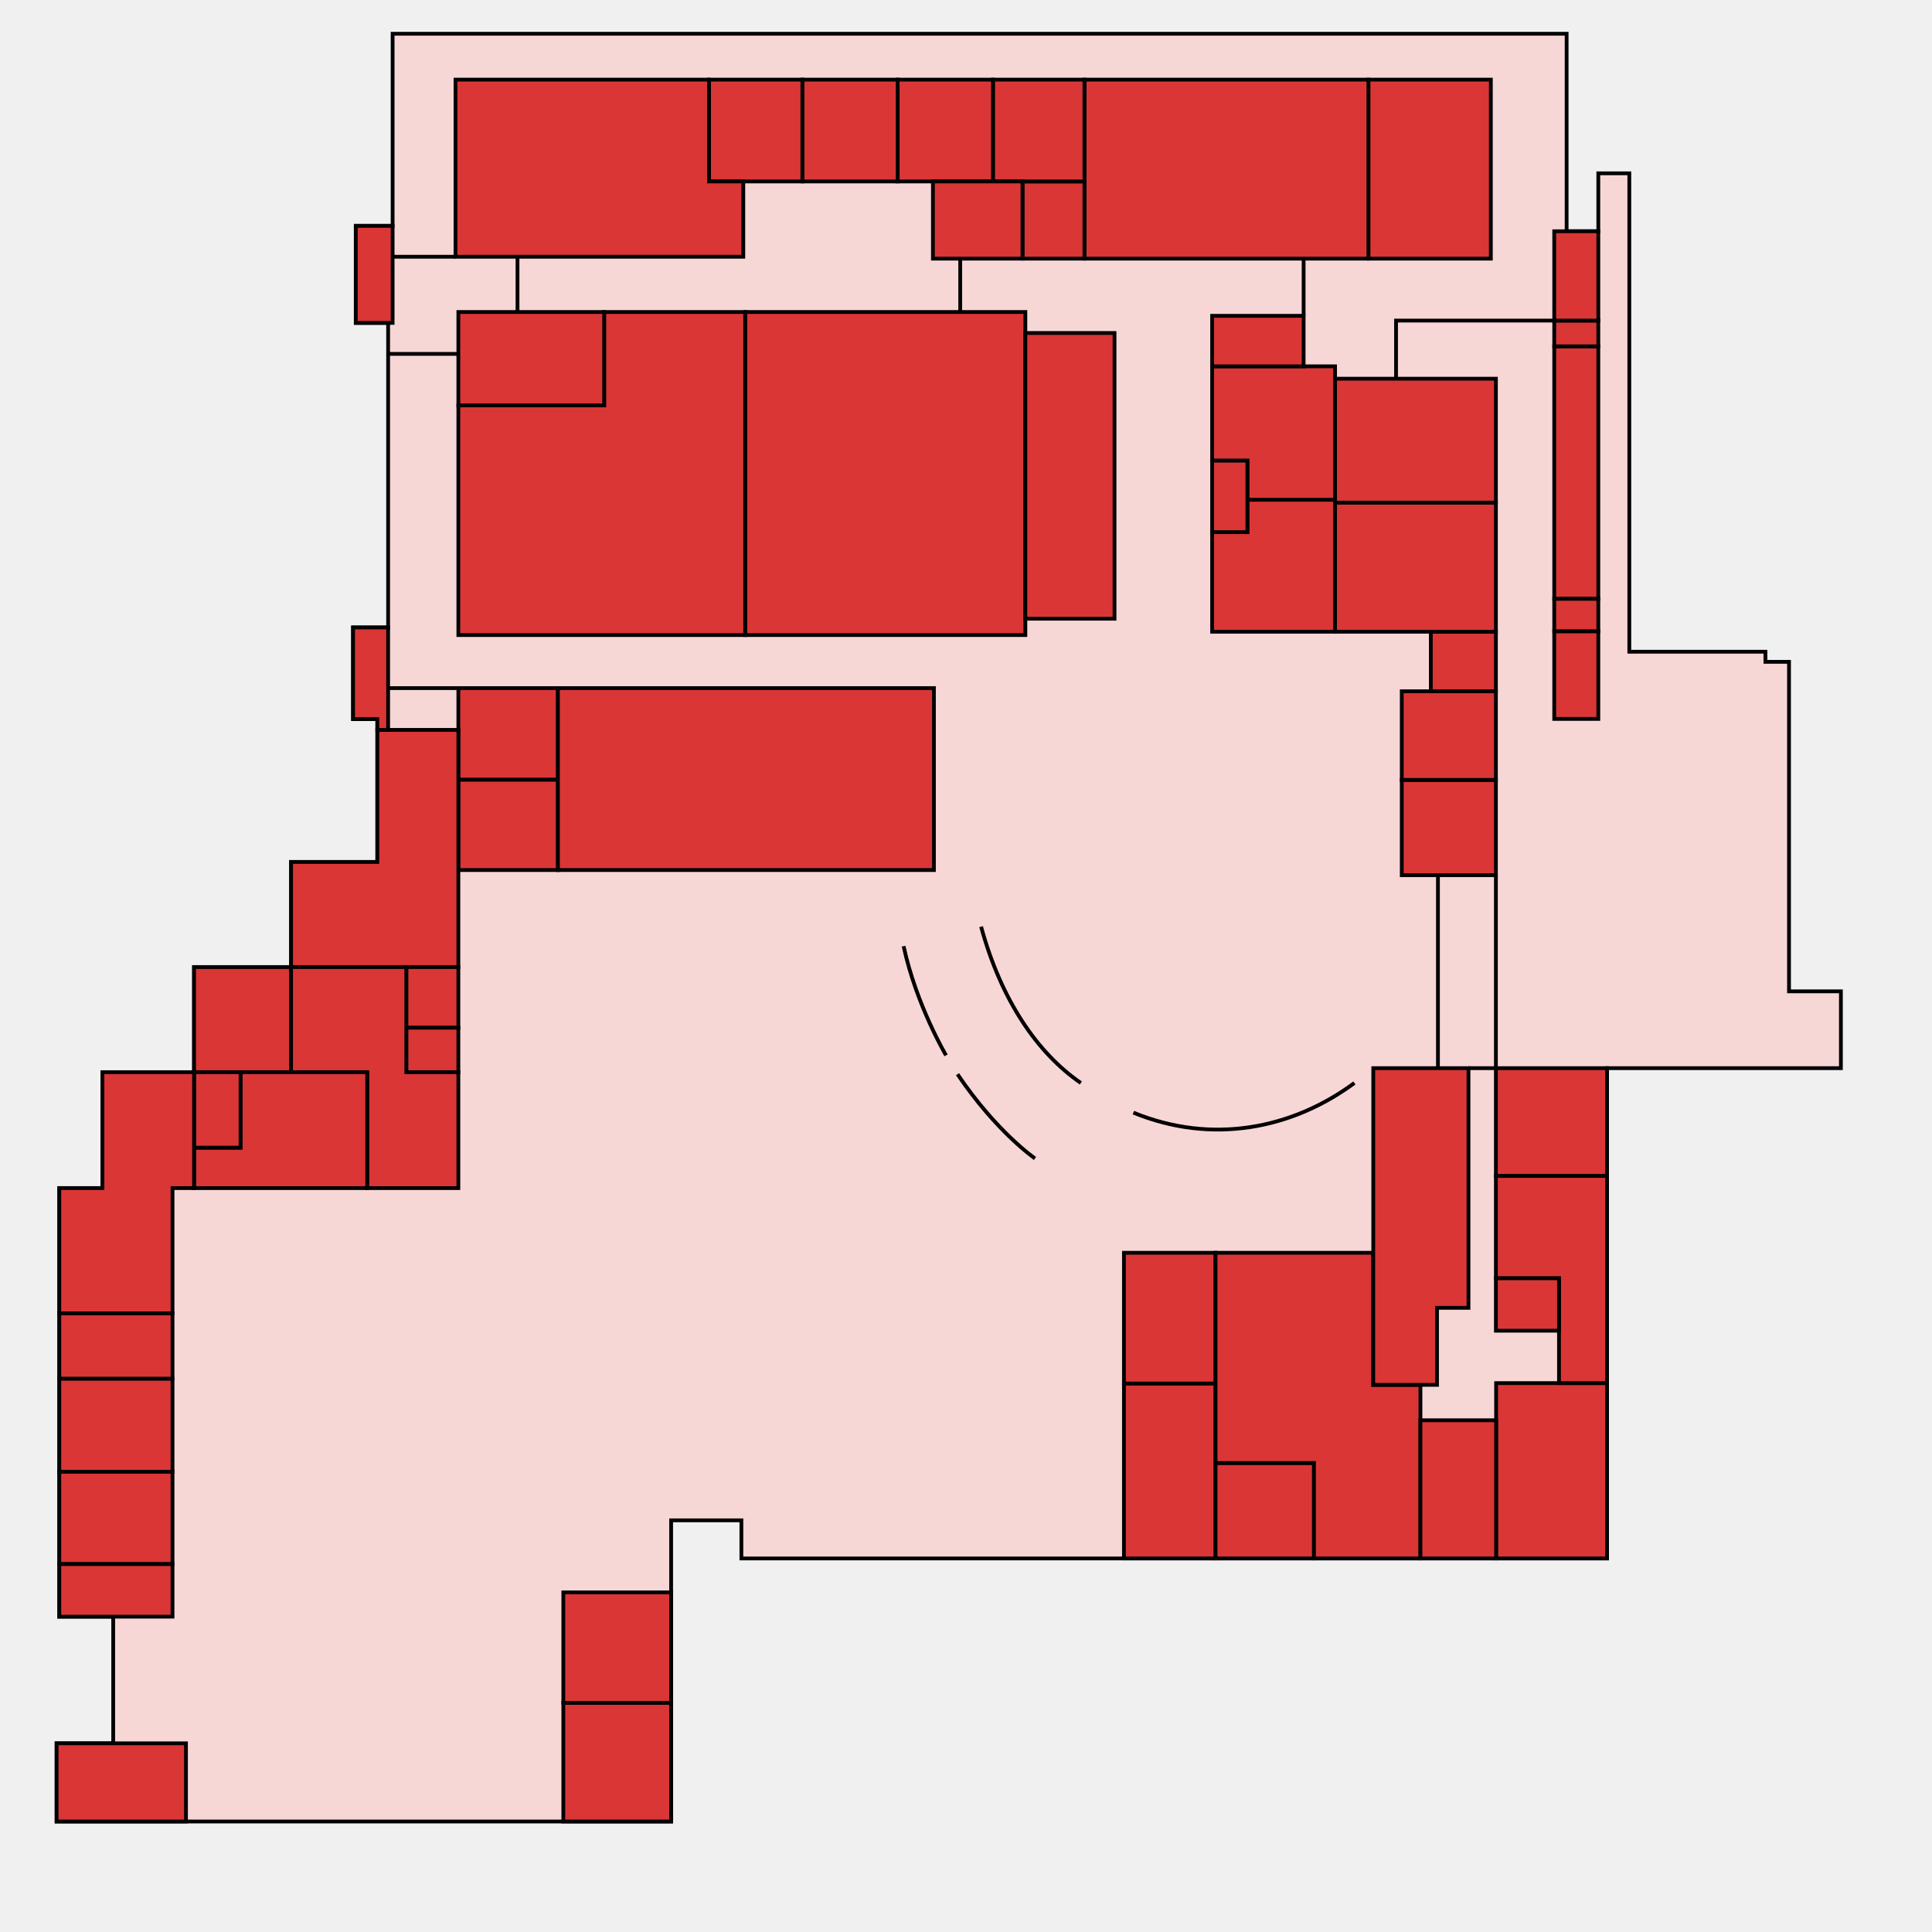
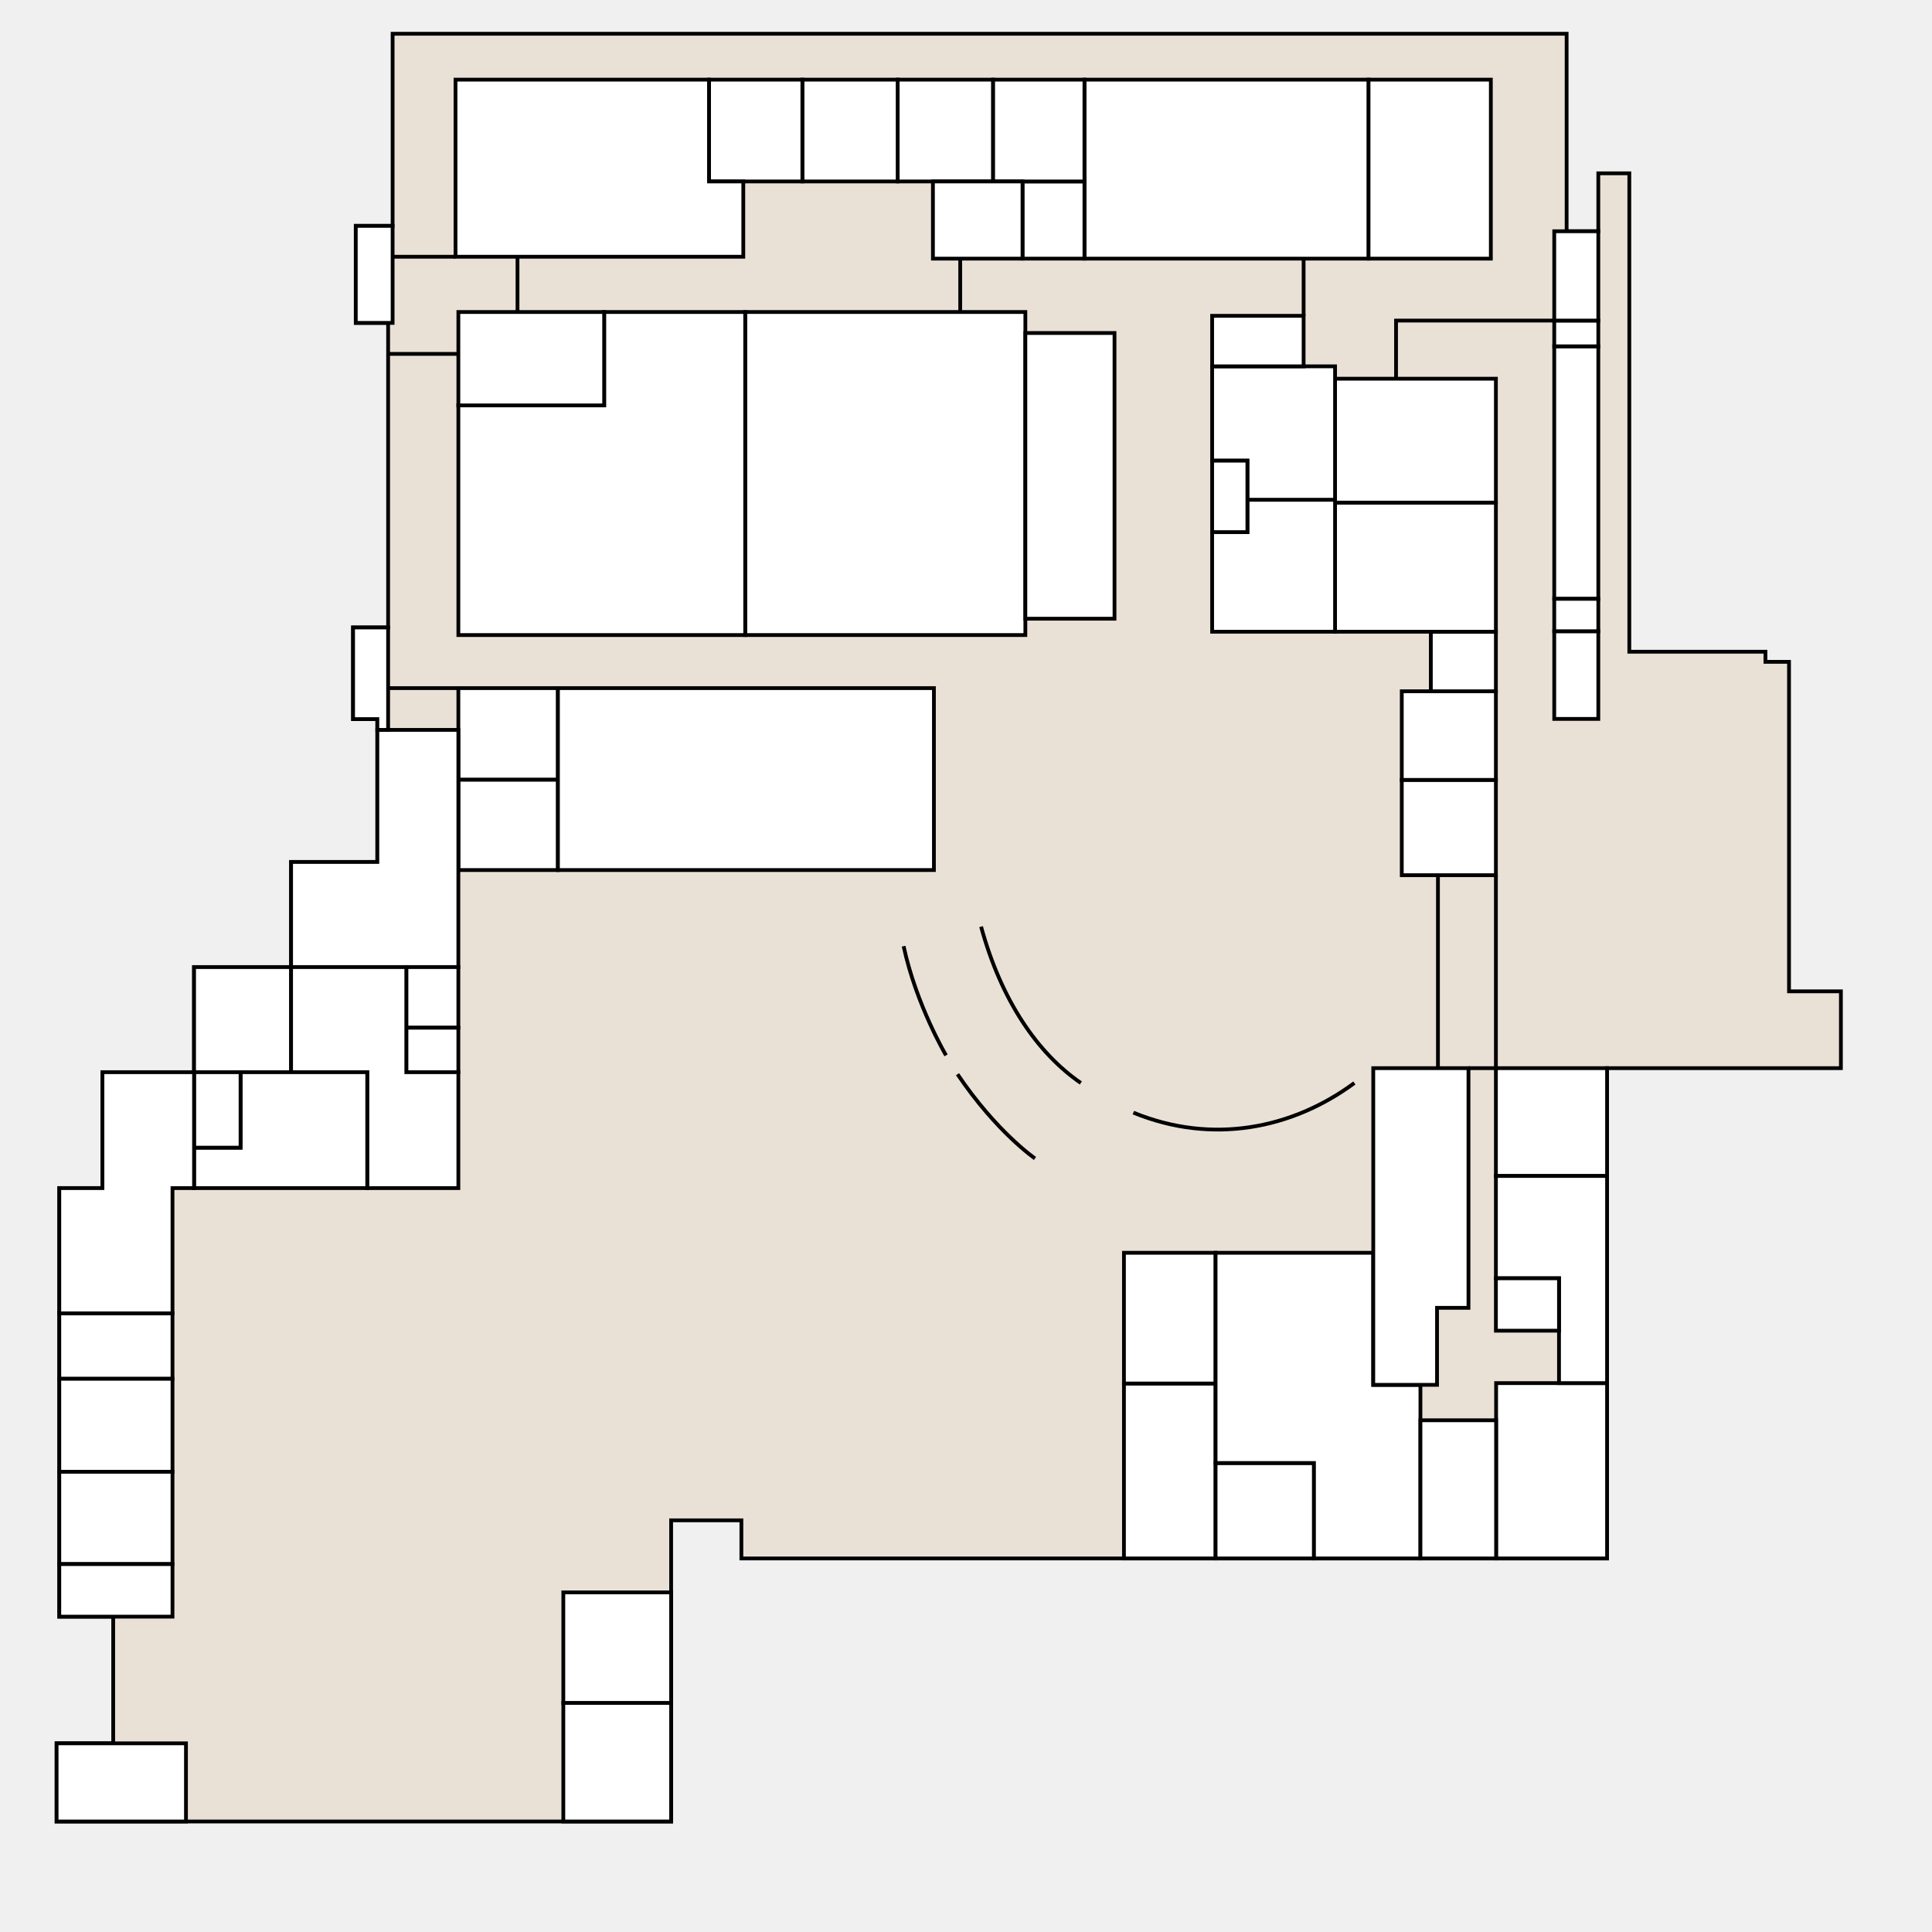
<svg xmlns="http://www.w3.org/2000/svg" width="1024" height="1024" viewBox="0 0 1024 1024" id="svg2" version="1.1">
  <defs id="defs4" />
  <g style="display:inline" id="g4499">
-     <path id="path4501" d="m 208.092,17.889 0,101.826 -19.52,0 0,51.428 17.143,0 0,161.43 -18.572,0 0,48.57 12.857,0 0,75.715 -45.715,0 0,55.715 -51.428,0 0,55.713 -48.572,0 0,61.43 -22.857,0 0,227.143 28.572,0 0,67.143 -30,0 0,41.428 325.715,0 0,-41.428 0,-67.143 0,-51.051 37.234,0 0,20.203 437.396,0 21.439,0 0,-259.867 83.93,0 12.5,0 27.5,0 0,-40.715 -27.5,0 0,-174.643 -12.5,0 0,-5.357 -72.143,0 0,-253.57 -16.43,0 0,30.715 -16.797,0 0,-104.684 -474.631,0 -147.623,0 z" style="fill:#f7d6d6;fill-opacity:1;stroke:#000000;stroke-width:2;stroke-miterlimit:4;stroke-dasharray:none;stroke-opacity:1" />
-     <rect y="924" x="30" height="41.428" width="68.571" id="rect4503" style="fill:#da3636;fill-opacity:1;stroke:#000000;stroke-width:2;stroke-miterlimit:4;stroke-dasharray:none;stroke-opacity:1" />
-     <rect y="902.571" x="298.571" height="62.856" width="57.143" id="rect4505" style="fill:#da3636;fill-opacity:1;stroke:#000000;stroke-width:2;stroke-miterlimit:4;stroke-dasharray:none;stroke-opacity:1" />
-     <rect y="844" x="298.571" height="58.571" width="57.143" id="rect4507" style="fill:#da3636;fill-opacity:1;stroke:#000000;stroke-width:2;stroke-miterlimit:4;stroke-dasharray:none;stroke-opacity:1" />
-     <rect y="733.286" x="595.714" height="92.724" width="48.571" id="rect4509" style="fill:#da3636;fill-opacity:1;stroke:#000000;stroke-width:2;stroke-miterlimit:4;stroke-dasharray:none;stroke-opacity:1" />
-     <rect y="664" x="595.714" height="69.286" width="48.571" id="rect4511" style="fill:#da3636;fill-opacity:1;stroke:#000000;stroke-width:2;stroke-miterlimit:4;stroke-dasharray:none;stroke-opacity:1" />
-     <rect y="775.429" x="644.286" height="50.581" width="52.143" id="rect4513" style="fill:#da3636;fill-opacity:1;stroke:#000000;stroke-width:2;stroke-miterlimit:4;stroke-dasharray:none;stroke-opacity:1" />
-     <path id="path4515" d="m 644.285,664 0,111.428 52.143,0 0,50.582 56.43,0 0,-92.01 -25,0 0,-70 -83.572,0 z" style="fill:#da3636;fill-opacity:1;stroke:#000000;stroke-width:2;stroke-miterlimit:4;stroke-dasharray:none;stroke-opacity:1" />
-     <path id="path4517" d="m 727.857,566.143 0,127.033 0,40.824 33.797,0 0,-40.824 16.668,0 0,-127.033 -16.668,0 z" style="fill:#da3636;fill-opacity:1;stroke:#000000;stroke-width:2;stroke-miterlimit:4;stroke-dasharray:none;stroke-opacity:1" />
-     <rect y="733.076" x="792.97" height="92.934" width="58.815" id="rect4519" style="fill:#da3636;fill-opacity:1;stroke:#000000;stroke-width:2;stroke-miterlimit:4;stroke-dasharray:none;stroke-opacity:1" />
-     <rect y="566.143" x="792.857" height="57.143" width="58.928" id="rect4521" style="fill:#da3636;fill-opacity:1;stroke:#000000;stroke-width:2;stroke-miterlimit:4;stroke-dasharray:none;stroke-opacity:1" />
-     <path id="path4523" d="m 792.857,623.285 0,54.232 33.447,0 0,55.559 25.48,0 0,-55.559 0,-54.232 -58.928,0 z" style="fill:#da3636;fill-opacity:1;stroke:#000000;stroke-width:2;stroke-miterlimit:4;stroke-dasharray:none;stroke-opacity:1" />
-     <rect y="677.518" x="792.857" height="27.779" width="33.447" id="rect4525" style="fill:#da3636;fill-opacity:1;stroke:#000000;stroke-width:2;stroke-miterlimit:4;stroke-dasharray:none;stroke-opacity:1" />
-     <rect y="752.774" x="752.857" height="73.236" width="40.112" id="rect4527" style="fill:#da3636;fill-opacity:1;stroke:#000000;stroke-width:2;stroke-miterlimit:4;stroke-dasharray:none;stroke-opacity:1" />
-     <rect y="413.363" x="742.967" height="50.508" width="49.89" id="rect4529" style="fill:#da3636;fill-opacity:1;stroke:#000000;stroke-width:2;stroke-miterlimit:4;stroke-dasharray:none;stroke-opacity:1" />
-     <rect y="366.391" x="742.967" height="46.972" width="49.89" id="rect4531" style="fill:#da3636;fill-opacity:1;stroke:#000000;stroke-width:2;stroke-miterlimit:4;stroke-dasharray:none;stroke-opacity:1" />
-     <rect y="334.823" x="758.372" height="31.567" width="34.485" id="rect4533" style="fill:#da3636;fill-opacity:1;stroke:#000000;stroke-width:2;stroke-miterlimit:4;stroke-dasharray:none;stroke-opacity:1" />
-     <rect y="266.386" x="707.612" height="68.438" width="85.245" id="rect4535" style="fill:#da3636;fill-opacity:1;stroke:#000000;stroke-width:2;stroke-miterlimit:4;stroke-dasharray:none;stroke-opacity:1" />
-     <rect y="200.726" x="707.612" height="65.66" width="85.245" id="rect4537" style="fill:#da3636;fill-opacity:1;stroke:#000000;stroke-width:2;stroke-miterlimit:4;stroke-dasharray:none;stroke-opacity:1" />
-     <rect y="334.571" x="823.779" height="46.467" width="23.363" id="rect4539" style="fill:#da3636;fill-opacity:1;stroke:#000000;stroke-width:2;stroke-miterlimit:4;stroke-dasharray:none;stroke-opacity:1" />
-     <rect y="183.553" x="823.779" height="133.845" width="23.363" id="rect4541" style="fill:#da3636;fill-opacity:1;stroke:#000000;stroke-width:2;stroke-miterlimit:4;stroke-dasharray:none;stroke-opacity:1" />
-     <rect y="169.916" x="823.779" height="13.637" width="23.363" id="rect4543" style="fill:#da3636;fill-opacity:1;stroke:#000000;stroke-width:2;stroke-miterlimit:4;stroke-dasharray:none;stroke-opacity:1" />
-     <rect y="122.572" x="823.779" height="47.344" width="23.363" id="rect4545" style="fill:#da3636;fill-opacity:1;stroke:#000000;stroke-width:2;stroke-miterlimit:4;stroke-dasharray:none;stroke-opacity:1" />
-     <rect y="317.398" x="823.779" height="17.173" width="23.363" id="rect4547" style="fill:#da3636;fill-opacity:1;stroke:#000000;stroke-width:2;stroke-miterlimit:4;stroke-dasharray:none;stroke-opacity:1" />
-     <rect y="42.215" x="725.29" height="94.871" width="64.888" id="rect4549" style="fill:#da3636;fill-opacity:1;stroke:#000000;stroke-width:2;stroke-miterlimit:4;stroke-dasharray:none;stroke-opacity:1" />
-     <rect y="42.215" x="574.777" height="94.871" width="150.513" id="rect4551" style="fill:#da3636;fill-opacity:1;stroke:#000000;stroke-width:2;stroke-miterlimit:4;stroke-dasharray:none;stroke-opacity:1" />
-     <path id="path4553" d="m 661.145,264.871 0,17.172 -18.688,0 0,52.781 65.154,0 0,-69.953 -46.467,0 z" style="fill:#da3636;fill-opacity:1;stroke:#000000;stroke-width:2;stroke-miterlimit:4;stroke-dasharray:none;stroke-opacity:1" />
-     <path id="path4555" d="m 642.457,194.16 0,50.002 18.688,0 0,20.709 46.467,0 0,-70.711 -65.154,0 z" style="fill:#da3636;fill-opacity:1;stroke:#000000;stroke-width:2;stroke-miterlimit:4;stroke-dasharray:none;stroke-opacity:1" />
-     <rect y="244.162" x="642.457" height="37.881" width="18.688" id="rect4557" style="fill:#da3636;fill-opacity:1;stroke:#000000;stroke-width:2;stroke-miterlimit:4;stroke-dasharray:none;stroke-opacity:1" />
-     <rect y="167.391" x="642.457" height="26.77" width="48.487" id="rect4559" style="fill:#da3636;fill-opacity:1;stroke:#000000;stroke-width:2;stroke-miterlimit:4;stroke-dasharray:none;stroke-opacity:1" />
-     <rect y="165.37" x="394.97" height="171.221" width="148.492" id="rect4561" style="fill:#da3636;fill-opacity:1;stroke:#000000;stroke-width:2;stroke-miterlimit:4;stroke-dasharray:none;stroke-opacity:1" />
-     <path id="path4563" d="m 320.219,165.371 0,49.496 -77.277,0 0,121.725 152.027,0 0,-171.221 -74.75,0 z" style="fill:#da3636;fill-opacity:1;stroke:#000000;stroke-width:2;stroke-miterlimit:4;stroke-dasharray:none;stroke-opacity:1" />
-     <rect y="165.371" x="242.941" height="49.496" width="77.277" id="rect4565" style="fill:#da3636;fill-opacity:1;stroke:#000000;stroke-width:2;stroke-miterlimit:4;stroke-dasharray:none;stroke-opacity:1" />
-     <rect y="96.175" x="541.947" height="40.911" width="32.83" id="rect4567" style="fill:#da3636;fill-opacity:1;stroke:#000000;stroke-width:2;stroke-miterlimit:4;stroke-dasharray:none;stroke-opacity:1" />
-     <rect y="42.215" x="526.289" height="53.96" width="48.487" id="rect4569" style="fill:#da3636;fill-opacity:1;stroke:#000000;stroke-width:2;stroke-miterlimit:4;stroke-dasharray:none;stroke-opacity:1" />
-     <rect y="42.215" x="475.782" height="53.96" width="50.508" id="rect4571" style="fill:#da3636;fill-opacity:1;stroke:#000000;stroke-width:2;stroke-miterlimit:4;stroke-dasharray:none;stroke-opacity:1" />
-     <rect y="42.215" x="425.274" height="53.96" width="50.508" id="rect4573" style="fill:#da3636;fill-opacity:1;stroke:#000000;stroke-width:2;stroke-miterlimit:4;stroke-dasharray:none;stroke-opacity:1" />
-     <rect y="42.215" x="375.777" height="53.96" width="49.497" id="rect4575" style="fill:#da3636;fill-opacity:1;stroke:#000000;stroke-width:2;stroke-miterlimit:4;stroke-dasharray:none;stroke-opacity:1" />
-     <path id="path4577" d="m 241.426,42.215 0,93.861 134.352,0 18.182,0 0,-39.9 -18.182,0 0,-53.961 -134.352,0 z" style="fill:#da3636;fill-opacity:1;stroke:#000000;stroke-width:2;stroke-miterlimit:4;stroke-dasharray:none;stroke-opacity:1" />
-     <rect y="96.175" x="494.47" height="40.911" width="47.477" id="rect4579" style="fill:#da3636;fill-opacity:1;stroke:#000000;stroke-width:2;stroke-miterlimit:4;stroke-dasharray:none;stroke-opacity:1" />
-     <rect y="119.715" x="188.572" height="51.428" width="19.52" id="rect4581" style="fill:#da3636;fill-opacity:1;stroke:#000000;stroke-width:2;stroke-miterlimit:4;stroke-dasharray:none;stroke-opacity:1" />
-     <rect y="176.5" x="543.462" height="151.429" width="47.252" id="rect4583" style="fill:#da3636;fill-opacity:1;stroke:#000000;stroke-width:2;stroke-miterlimit:4;stroke-dasharray:none;stroke-opacity:1" />
-     <rect y="364.714" x="242.941" height="48.571" width="52.773" id="rect4585" style="fill:#da3636;fill-opacity:1;stroke:#000000;stroke-width:2;stroke-miterlimit:4;stroke-dasharray:none;stroke-opacity:1" />
-     <rect y="413.286" x="242.941" height="47.857" width="52.773" id="rect4587" style="fill:#da3636;fill-opacity:1;stroke:#000000;stroke-width:2;stroke-miterlimit:4;stroke-dasharray:none;stroke-opacity:1" />
-     <rect y="364.714" x="295.714" height="96.429" width="199.286" id="rect4589" style="fill:#da3636;fill-opacity:1;stroke:#000000;stroke-width:2;stroke-miterlimit:4;stroke-dasharray:none;stroke-opacity:1" />
-     <path id="path4591" d="m 200,386.857 0,70 -45.715,0 0,55.715 45.715,0 42.941,0 0,-125.715 -42.941,0 z" style="fill:#da3636;fill-opacity:1;stroke:#000000;stroke-width:2;stroke-miterlimit:4;stroke-dasharray:none;stroke-opacity:1" />
-     <rect y="512.572" x="215.357" height="32.142" width="27.584" id="rect4593" style="fill:#da3636;fill-opacity:1;stroke:#000000;stroke-width:2;stroke-miterlimit:4;stroke-dasharray:none;stroke-opacity:1" />
-     <rect y="544.714" x="215.357" height="23.571" width="27.584" id="rect4595" style="fill:#da3636;fill-opacity:1;stroke:#000000;stroke-width:2;stroke-miterlimit:4;stroke-dasharray:none;stroke-opacity:1" />
-     <rect y="512.572" x="102.857" height="55.713" width="51.428" id="rect4597" style="fill:#da3636;fill-opacity:1;stroke:#000000;stroke-width:2;stroke-miterlimit:4;stroke-dasharray:none;stroke-opacity:1" />
-     <path id="path4599" d="m 154.285,512.572 0,55.713 40.357,0 0,61.43 48.299,0 0,-61.43 -27.584,0 0,-55.713 z" style="fill:#da3636;fill-opacity:1;stroke:#000000;stroke-width:2;stroke-miterlimit:4;stroke-dasharray:none;stroke-opacity:1" />
-     <path id="path4601" d="m 127.5,568.285 0,40 -24.643,0 0,21.43 91.785,0 0,-61.43 z" style="fill:#da3636;fill-opacity:1;stroke:#000000;stroke-width:2;stroke-miterlimit:4;stroke-dasharray:none;stroke-opacity:1" />
-     <rect y="568.285" x="102.857" height="40" width="24.643" id="rect4603" style="fill:#da3636;fill-opacity:1;stroke:#000000;stroke-width:2;stroke-miterlimit:4;stroke-dasharray:none;stroke-opacity:1" />
-     <path id="path4605" d="m 54.285,568.285 0,61.43 -22.857,0 0,66.428 60,0 0,-66.428 11.43,0 0,-61.43 -48.572,0 z" style="fill:#da3636;fill-opacity:1;stroke:#000000;stroke-width:2;stroke-miterlimit:4;stroke-dasharray:none;stroke-opacity:1" />
-     <rect y="696.143" x="31.428" height="34.643" width="60" id="rect4607" style="fill:#da3636;fill-opacity:1;stroke:#000000;stroke-width:2;stroke-miterlimit:4;stroke-dasharray:none;stroke-opacity:1" />
-     <rect y="730.786" x="31.428" height="49.286" width="60" id="rect4609" style="fill:#da3636;fill-opacity:1;stroke:#000000;stroke-width:2;stroke-miterlimit:4;stroke-dasharray:none;stroke-opacity:1" />
-     <rect y="780.071" x="31.428" height="48.929" width="60" id="rect4611" style="fill:#da3636;fill-opacity:1;stroke:#000000;stroke-width:2;stroke-miterlimit:4;stroke-dasharray:none;stroke-opacity:1" />
-     <rect y="829" x="31.428" height="27.857" width="60" id="rect4613" style="fill:#da3636;fill-opacity:1;stroke:#000000;stroke-width:2;stroke-miterlimit:4;stroke-dasharray:none;stroke-opacity:1" />
-     <path id="path4615" d="m 690.944,167.391 0,-30.305" style="fill:#da3636;fill-opacity:1;stroke:#000000;stroke-width:2;stroke-miterlimit:4;stroke-dasharray:none;stroke-opacity:1" />
-     <path id="path4617" d="m 508.929,165.37 0,-28.284" style="fill:#da3636;fill-opacity:1;stroke:#000000;stroke-width:2;stroke-miterlimit:4;stroke-dasharray:none;stroke-opacity:1" />
-     <path id="path4619" d="m 274.286,165.371 0,-29.295" style="fill:#da3636;fill-opacity:1;stroke:#000000;stroke-width:2;stroke-miterlimit:4;stroke-dasharray:none;stroke-opacity:1" />
-     <path id="path4621" d="m 241.426,136.076 -33.334,0" style="fill:#da3636;fill-opacity:1;stroke:#000000;stroke-width:2;stroke-miterlimit:4;stroke-dasharray:none;stroke-opacity:1" />
-     <path id="path4623" d="m 242.941,187.571 -37.227,0" style="fill:#da3636;fill-opacity:1;stroke:#000000;stroke-width:2;stroke-miterlimit:4;stroke-dasharray:none;stroke-opacity:1" />
-     <path id="path4625" d="m 187.143,332.572 0,48.57 12.857,0 0,5.715 5.715,0 0,-5.715 0,-48.57 -18.572,0 z" style="fill:#da3636;fill-opacity:1;stroke:#000000;stroke-width:2;stroke-miterlimit:4;stroke-dasharray:none;stroke-opacity:1" />
-     <path id="path4627" d="m 242.941,364.714 -37.227,0" style="fill:#da3636;fill-opacity:1;stroke:#000000;stroke-width:2;stroke-miterlimit:4;stroke-dasharray:none;stroke-opacity:1" />
+     <path id="path4501" d="m 208.092,17.889 0,101.826 -19.52,0 0,51.428 17.143,0 0,161.43 -18.572,0 0,48.57 12.857,0 0,75.715 -45.715,0 0,55.715 -51.428,0 0,55.713 -48.572,0 0,61.43 -22.857,0 0,227.143 28.572,0 0,67.143 -30,0 0,41.428 325.715,0 0,-41.428 0,-67.143 0,-51.051 37.234,0 0,20.203 437.396,0 21.439,0 0,-259.867 83.93,0 12.5,0 27.5,0 0,-40.715 -27.5,0 0,-174.643 -12.5,0 0,-5.357 -72.143,0 0,-253.57 -16.43,0 0,30.715 -16.797,0 0,-104.684 -474.631,0 -147.623,0 z" style="fill:#EAE1D6;fill-opacity:1;stroke:#000000;stroke-width:2;stroke-miterlimit:4;stroke-dasharray:none;stroke-opacity:1" />
+     <rect y="924" x="30" height="41.428" width="68.571" id="rect4503" style="fill:#ffffff;fill-opacity:1;stroke:#000000;stroke-width:2;stroke-miterlimit:4;stroke-dasharray:none;stroke-opacity:1" />
+     <rect y="902.571" x="298.571" height="62.856" width="57.143" id="rect4505" style="fill:#ffffff;fill-opacity:1;stroke:#000000;stroke-width:2;stroke-miterlimit:4;stroke-dasharray:none;stroke-opacity:1" />
+     <rect y="844" x="298.571" height="58.571" width="57.143" id="rect4507" style="fill:#ffffff;fill-opacity:1;stroke:#000000;stroke-width:2;stroke-miterlimit:4;stroke-dasharray:none;stroke-opacity:1" />
+     <rect y="733.286" x="595.714" height="92.724" width="48.571" id="rect4509" style="fill:#ffffff;fill-opacity:1;stroke:#000000;stroke-width:2;stroke-miterlimit:4;stroke-dasharray:none;stroke-opacity:1" />
+     <rect y="664" x="595.714" height="69.286" width="48.571" id="rect4511" style="fill:#ffffff;fill-opacity:1;stroke:#000000;stroke-width:2;stroke-miterlimit:4;stroke-dasharray:none;stroke-opacity:1" />
+     <rect y="775.429" x="644.286" height="50.581" width="52.143" id="rect4513" style="fill:#ffffff;fill-opacity:1;stroke:#000000;stroke-width:2;stroke-miterlimit:4;stroke-dasharray:none;stroke-opacity:1" />
+     <path id="path4515" d="m 644.285,664 0,111.428 52.143,0 0,50.582 56.43,0 0,-92.01 -25,0 0,-70 -83.572,0 z" style="fill:#ffffff;fill-opacity:1;stroke:#000000;stroke-width:2;stroke-miterlimit:4;stroke-dasharray:none;stroke-opacity:1" />
+     <path id="path4517" d="m 727.857,566.143 0,127.033 0,40.824 33.797,0 0,-40.824 16.668,0 0,-127.033 -16.668,0 z" style="fill:#ffffff;fill-opacity:1;stroke:#000000;stroke-width:2;stroke-miterlimit:4;stroke-dasharray:none;stroke-opacity:1" />
+     <rect y="733.076" x="792.97" height="92.934" width="58.815" id="rect4519" style="fill:#ffffff;fill-opacity:1;stroke:#000000;stroke-width:2;stroke-miterlimit:4;stroke-dasharray:none;stroke-opacity:1" />
+     <rect y="566.143" x="792.857" height="57.143" width="58.928" id="rect4521" style="fill:#ffffff;fill-opacity:1;stroke:#000000;stroke-width:2;stroke-miterlimit:4;stroke-dasharray:none;stroke-opacity:1" />
+     <path id="path4523" d="m 792.857,623.285 0,54.232 33.447,0 0,55.559 25.48,0 0,-55.559 0,-54.232 -58.928,0 z" style="fill:#ffffff;fill-opacity:1;stroke:#000000;stroke-width:2;stroke-miterlimit:4;stroke-dasharray:none;stroke-opacity:1" />
+     <rect y="677.518" x="792.857" height="27.779" width="33.447" id="rect4525" style="fill:#ffffff;fill-opacity:1;stroke:#000000;stroke-width:2;stroke-miterlimit:4;stroke-dasharray:none;stroke-opacity:1" />
+     <rect y="752.774" x="752.857" height="73.236" width="40.112" id="rect4527" style="fill:#ffffff;fill-opacity:1;stroke:#000000;stroke-width:2;stroke-miterlimit:4;stroke-dasharray:none;stroke-opacity:1" />
+     <rect y="413.363" x="742.967" height="50.508" width="49.89" id="rect4529" style="fill:#ffffff;fill-opacity:1;stroke:#000000;stroke-width:2;stroke-miterlimit:4;stroke-dasharray:none;stroke-opacity:1" />
+     <rect y="366.391" x="742.967" height="46.972" width="49.89" id="rect4531" style="fill:#ffffff;fill-opacity:1;stroke:#000000;stroke-width:2;stroke-miterlimit:4;stroke-dasharray:none;stroke-opacity:1" />
+     <rect y="334.823" x="758.372" height="31.567" width="34.485" id="rect4533" style="fill:#ffffff;fill-opacity:1;stroke:#000000;stroke-width:2;stroke-miterlimit:4;stroke-dasharray:none;stroke-opacity:1" />
+     <rect y="266.386" x="707.612" height="68.438" width="85.245" id="rect4535" style="fill:#ffffff;fill-opacity:1;stroke:#000000;stroke-width:2;stroke-miterlimit:4;stroke-dasharray:none;stroke-opacity:1" />
+     <rect y="200.726" x="707.612" height="65.66" width="85.245" id="rect4537" style="fill:#ffffff;fill-opacity:1;stroke:#000000;stroke-width:2;stroke-miterlimit:4;stroke-dasharray:none;stroke-opacity:1" />
+     <rect y="334.571" x="823.779" height="46.467" width="23.363" id="rect4539" style="fill:#ffffff;fill-opacity:1;stroke:#000000;stroke-width:2;stroke-miterlimit:4;stroke-dasharray:none;stroke-opacity:1" />
+     <rect y="183.553" x="823.779" height="133.845" width="23.363" id="rect4541" style="fill:#ffffff;fill-opacity:1;stroke:#000000;stroke-width:2;stroke-miterlimit:4;stroke-dasharray:none;stroke-opacity:1" />
+     <rect y="169.916" x="823.779" height="13.637" width="23.363" id="rect4543" style="fill:#ffffff;fill-opacity:1;stroke:#000000;stroke-width:2;stroke-miterlimit:4;stroke-dasharray:none;stroke-opacity:1" />
+     <rect y="122.572" x="823.779" height="47.344" width="23.363" id="rect4545" style="fill:#ffffff;fill-opacity:1;stroke:#000000;stroke-width:2;stroke-miterlimit:4;stroke-dasharray:none;stroke-opacity:1" />
+     <rect y="317.398" x="823.779" height="17.173" width="23.363" id="rect4547" style="fill:#ffffff;fill-opacity:1;stroke:#000000;stroke-width:2;stroke-miterlimit:4;stroke-dasharray:none;stroke-opacity:1" />
+     <rect y="42.215" x="725.29" height="94.871" width="64.888" id="rect4549" style="fill:#ffffff;fill-opacity:1;stroke:#000000;stroke-width:2;stroke-miterlimit:4;stroke-dasharray:none;stroke-opacity:1" />
+     <rect y="42.215" x="574.777" height="94.871" width="150.513" id="rect4551" style="fill:#ffffff;fill-opacity:1;stroke:#000000;stroke-width:2;stroke-miterlimit:4;stroke-dasharray:none;stroke-opacity:1" />
+     <path id="path4553" d="m 661.145,264.871 0,17.172 -18.688,0 0,52.781 65.154,0 0,-69.953 -46.467,0 z" style="fill:#ffffff;fill-opacity:1;stroke:#000000;stroke-width:2;stroke-miterlimit:4;stroke-dasharray:none;stroke-opacity:1" />
+     <path id="path4555" d="m 642.457,194.16 0,50.002 18.688,0 0,20.709 46.467,0 0,-70.711 -65.154,0 z" style="fill:#ffffff;fill-opacity:1;stroke:#000000;stroke-width:2;stroke-miterlimit:4;stroke-dasharray:none;stroke-opacity:1" />
+     <rect y="244.162" x="642.457" height="37.881" width="18.688" id="rect4557" style="fill:#ffffff;fill-opacity:1;stroke:#000000;stroke-width:2;stroke-miterlimit:4;stroke-dasharray:none;stroke-opacity:1" />
+     <rect y="167.391" x="642.457" height="26.77" width="48.487" id="rect4559" style="fill:#ffffff;fill-opacity:1;stroke:#000000;stroke-width:2;stroke-miterlimit:4;stroke-dasharray:none;stroke-opacity:1" />
+     <rect y="165.37" x="394.97" height="171.221" width="148.492" id="rect4561" style="fill:#ffffff;fill-opacity:1;stroke:#000000;stroke-width:2;stroke-miterlimit:4;stroke-dasharray:none;stroke-opacity:1" />
+     <path id="path4563" d="m 320.219,165.371 0,49.496 -77.277,0 0,121.725 152.027,0 0,-171.221 -74.75,0 z" style="fill:#ffffff;fill-opacity:1;stroke:#000000;stroke-width:2;stroke-miterlimit:4;stroke-dasharray:none;stroke-opacity:1" />
+     <rect y="165.371" x="242.941" height="49.496" width="77.277" id="rect4565" style="fill:#ffffff;fill-opacity:1;stroke:#000000;stroke-width:2;stroke-miterlimit:4;stroke-dasharray:none;stroke-opacity:1" />
+     <rect y="96.175" x="541.947" height="40.911" width="32.83" id="rect4567" style="fill:#ffffff;fill-opacity:1;stroke:#000000;stroke-width:2;stroke-miterlimit:4;stroke-dasharray:none;stroke-opacity:1" />
+     <rect y="42.215" x="526.289" height="53.96" width="48.487" id="rect4569" style="fill:#ffffff;fill-opacity:1;stroke:#000000;stroke-width:2;stroke-miterlimit:4;stroke-dasharray:none;stroke-opacity:1" />
+     <rect y="42.215" x="475.782" height="53.96" width="50.508" id="rect4571" style="fill:#ffffff;fill-opacity:1;stroke:#000000;stroke-width:2;stroke-miterlimit:4;stroke-dasharray:none;stroke-opacity:1" />
+     <rect y="42.215" x="425.274" height="53.96" width="50.508" id="rect4573" style="fill:#ffffff;fill-opacity:1;stroke:#000000;stroke-width:2;stroke-miterlimit:4;stroke-dasharray:none;stroke-opacity:1" />
+     <rect y="42.215" x="375.777" height="53.96" width="49.497" id="rect4575" style="fill:#ffffff;fill-opacity:1;stroke:#000000;stroke-width:2;stroke-miterlimit:4;stroke-dasharray:none;stroke-opacity:1" />
+     <path id="path4577" d="m 241.426,42.215 0,93.861 134.352,0 18.182,0 0,-39.9 -18.182,0 0,-53.961 -134.352,0 z" style="fill:#ffffff;fill-opacity:1;stroke:#000000;stroke-width:2;stroke-miterlimit:4;stroke-dasharray:none;stroke-opacity:1" />
+     <rect y="96.175" x="494.47" height="40.911" width="47.477" id="rect4579" style="fill:#ffffff;fill-opacity:1;stroke:#000000;stroke-width:2;stroke-miterlimit:4;stroke-dasharray:none;stroke-opacity:1" />
+     <rect y="119.715" x="188.572" height="51.428" width="19.52" id="rect4581" style="fill:#ffffff;fill-opacity:1;stroke:#000000;stroke-width:2;stroke-miterlimit:4;stroke-dasharray:none;stroke-opacity:1" />
+     <rect y="176.5" x="543.462" height="151.429" width="47.252" id="rect4583" style="fill:#ffffff;fill-opacity:1;stroke:#000000;stroke-width:2;stroke-miterlimit:4;stroke-dasharray:none;stroke-opacity:1" />
+     <rect y="364.714" x="242.941" height="48.571" width="52.773" id="rect4585" style="fill:#ffffff;fill-opacity:1;stroke:#000000;stroke-width:2;stroke-miterlimit:4;stroke-dasharray:none;stroke-opacity:1" />
+     <rect y="413.286" x="242.941" height="47.857" width="52.773" id="rect4587" style="fill:#ffffff;fill-opacity:1;stroke:#000000;stroke-width:2;stroke-miterlimit:4;stroke-dasharray:none;stroke-opacity:1" />
+     <rect y="364.714" x="295.714" height="96.429" width="199.286" id="rect4589" style="fill:#ffffff;fill-opacity:1;stroke:#000000;stroke-width:2;stroke-miterlimit:4;stroke-dasharray:none;stroke-opacity:1" />
+     <path id="path4591" d="m 200,386.857 0,70 -45.715,0 0,55.715 45.715,0 42.941,0 0,-125.715 -42.941,0 z" style="fill:#ffffff;fill-opacity:1;stroke:#000000;stroke-width:2;stroke-miterlimit:4;stroke-dasharray:none;stroke-opacity:1" />
+     <rect y="512.572" x="215.357" height="32.142" width="27.584" id="rect4593" style="fill:#ffffff;fill-opacity:1;stroke:#000000;stroke-width:2;stroke-miterlimit:4;stroke-dasharray:none;stroke-opacity:1" />
+     <rect y="544.714" x="215.357" height="23.571" width="27.584" id="rect4595" style="fill:#ffffff;fill-opacity:1;stroke:#000000;stroke-width:2;stroke-miterlimit:4;stroke-dasharray:none;stroke-opacity:1" />
+     <rect y="512.572" x="102.857" height="55.713" width="51.428" id="rect4597" style="fill:#ffffff;fill-opacity:1;stroke:#000000;stroke-width:2;stroke-miterlimit:4;stroke-dasharray:none;stroke-opacity:1" />
+     <path id="path4599" d="m 154.285,512.572 0,55.713 40.357,0 0,61.43 48.299,0 0,-61.43 -27.584,0 0,-55.713 z" style="fill:#ffffff;fill-opacity:1;stroke:#000000;stroke-width:2;stroke-miterlimit:4;stroke-dasharray:none;stroke-opacity:1" />
+     <path id="path4601" d="m 127.5,568.285 0,40 -24.643,0 0,21.43 91.785,0 0,-61.43 z" style="fill:#ffffff;fill-opacity:1;stroke:#000000;stroke-width:2;stroke-miterlimit:4;stroke-dasharray:none;stroke-opacity:1" />
+     <rect y="568.285" x="102.857" height="40" width="24.643" id="rect4603" style="fill:#ffffff;fill-opacity:1;stroke:#000000;stroke-width:2;stroke-miterlimit:4;stroke-dasharray:none;stroke-opacity:1" />
+     <path id="path4605" d="m 54.285,568.285 0,61.43 -22.857,0 0,66.428 60,0 0,-66.428 11.43,0 0,-61.43 -48.572,0 z" style="fill:#ffffff;fill-opacity:1;stroke:#000000;stroke-width:2;stroke-miterlimit:4;stroke-dasharray:none;stroke-opacity:1" />
+     <rect y="696.143" x="31.428" height="34.643" width="60" id="rect4607" style="fill:#ffffff;fill-opacity:1;stroke:#000000;stroke-width:2;stroke-miterlimit:4;stroke-dasharray:none;stroke-opacity:1" />
+     <rect y="730.786" x="31.428" height="49.286" width="60" id="rect4609" style="fill:#ffffff;fill-opacity:1;stroke:#000000;stroke-width:2;stroke-miterlimit:4;stroke-dasharray:none;stroke-opacity:1" />
+     <rect y="780.071" x="31.428" height="48.929" width="60" id="rect4611" style="fill:#ffffff;fill-opacity:1;stroke:#000000;stroke-width:2;stroke-miterlimit:4;stroke-dasharray:none;stroke-opacity:1" />
+     <rect y="829" x="31.428" height="27.857" width="60" id="rect4613" style="fill:#ffffff;fill-opacity:1;stroke:#000000;stroke-width:2;stroke-miterlimit:4;stroke-dasharray:none;stroke-opacity:1" />
+     <path id="path4615" d="m 690.944,167.391 0,-30.305" style="fill:#ffffff;fill-opacity:1;stroke:#000000;stroke-width:2;stroke-miterlimit:4;stroke-dasharray:none;stroke-opacity:1" />
+     <path id="path4617" d="m 508.929,165.37 0,-28.284" style="fill:#ffffff;fill-opacity:1;stroke:#000000;stroke-width:2;stroke-miterlimit:4;stroke-dasharray:none;stroke-opacity:1" />
+     <path id="path4619" d="m 274.286,165.371 0,-29.295" style="fill:#ffffff;fill-opacity:1;stroke:#000000;stroke-width:2;stroke-miterlimit:4;stroke-dasharray:none;stroke-opacity:1" />
+     <path id="path4621" d="m 241.426,136.076 -33.334,0" style="fill:#ffffff;fill-opacity:1;stroke:#000000;stroke-width:2;stroke-miterlimit:4;stroke-dasharray:none;stroke-opacity:1" />
+     <path id="path4623" d="m 242.941,187.571 -37.227,0" style="fill:#ffffff;fill-opacity:1;stroke:#000000;stroke-width:2;stroke-miterlimit:4;stroke-dasharray:none;stroke-opacity:1" />
+     <path id="path4625" d="m 187.143,332.572 0,48.57 12.857,0 0,5.715 5.715,0 0,-5.715 0,-48.57 -18.572,0 z" style="fill:#ffffff;fill-opacity:1;stroke:#000000;stroke-width:2;stroke-miterlimit:4;stroke-dasharray:none;stroke-opacity:1" />
+     <path id="path4627" d="m 242.941,364.714 -37.227,0" style="fill:#ffffff;fill-opacity:1;stroke:#000000;stroke-width:2;stroke-miterlimit:4;stroke-dasharray:none;stroke-opacity:1" />
    <path id="path4629" d="m 823.779,169.916 -83.843,0 0,30.81" style="fill:none;fill-opacity:1;stroke:#000000;stroke-width:2;stroke-miterlimit:4;stroke-dasharray:none;stroke-opacity:1" />
-     <path id="path4631" d="m 792.857,463.87 0,102.272" style="fill:#da3636;fill-opacity:1;stroke:#000000;stroke-width:2;stroke-miterlimit:4;stroke-dasharray:none;stroke-opacity:1" />
-     <path id="path4633" d="m 762.143,463.87 0,102.272" style="fill:#da3636;fill-opacity:1;stroke:#000000;stroke-width:2;stroke-miterlimit:4;stroke-dasharray:none;stroke-opacity:1" />
-     <path id="path4635" d="m 778.322,566.143 14.535,0" style="fill:#da3636;fill-opacity:1;stroke:#000000;stroke-width:2;stroke-miterlimit:4;stroke-dasharray:none;stroke-opacity:1" />
+     <path id="path4631" d="m 792.857,463.87 0,102.272" style="fill:#ffffff;fill-opacity:1;stroke:#000000;stroke-width:2;stroke-miterlimit:4;stroke-dasharray:none;stroke-opacity:1" />
+     <path id="path4633" d="m 762.143,463.87 0,102.272" style="fill:#ffffff;fill-opacity:1;stroke:#000000;stroke-width:2;stroke-miterlimit:4;stroke-dasharray:none;stroke-opacity:1" />
+     <path id="path4635" d="m 778.322,566.143 14.535,0" style="fill:#ffffff;fill-opacity:1;stroke:#000000;stroke-width:2;stroke-miterlimit:4;stroke-dasharray:none;stroke-opacity:1" />
    <path id="path4637" d="M 520,491.143 C 530.714,530.429 550,558.286 572.857,574" style="fill:none;fill-opacity:1;stroke:#000000;stroke-width:2;stroke-miterlimit:4;stroke-dasharray:none;stroke-opacity:1" />
    <path id="path4639" d="M 600.714,589.714 C 642.5,606.857 685,598.286 717.857,574" style="fill:none;fill-opacity:1;stroke:#000000;stroke-width:2;stroke-miterlimit:4;stroke-dasharray:none;stroke-opacity:1" />
    <path id="path4641" d="m 478.929,501.5 c 6.786,31.429 22.5,57.857 22.5,57.857" style="fill:none;fill-opacity:1;stroke:#000000;stroke-width:2;stroke-miterlimit:4;stroke-dasharray:none;stroke-opacity:1" />
    <path id="path4643" d="M 507.5,569.357 C 528.214,600.071 548.571,614 548.571,614" style="fill:none;fill-opacity:1;stroke:#000000;stroke-width:2;stroke-miterlimit:4;stroke-dasharray:none;stroke-opacity:1" />
  </g>
</svg>
